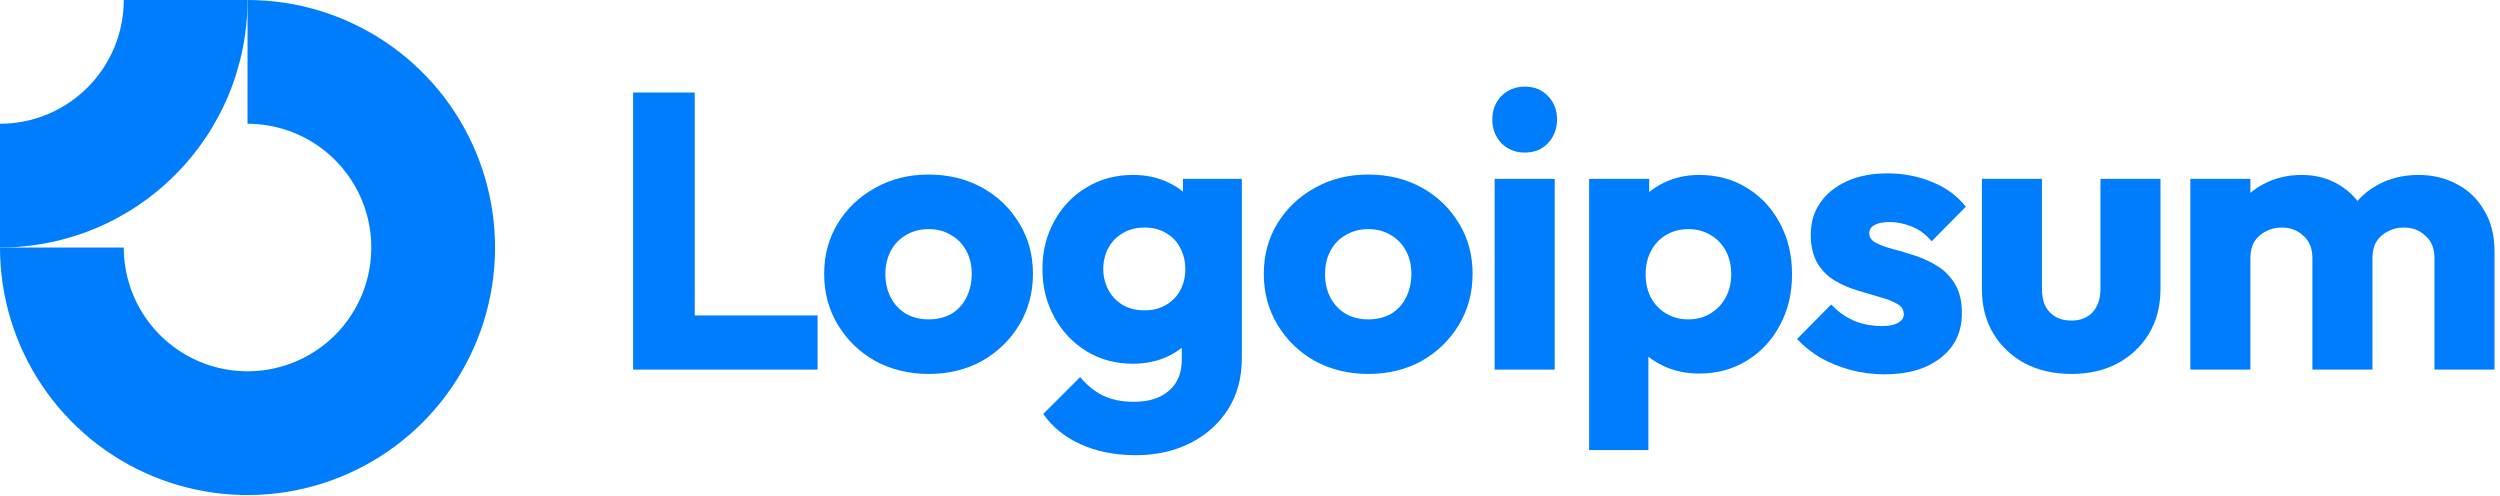
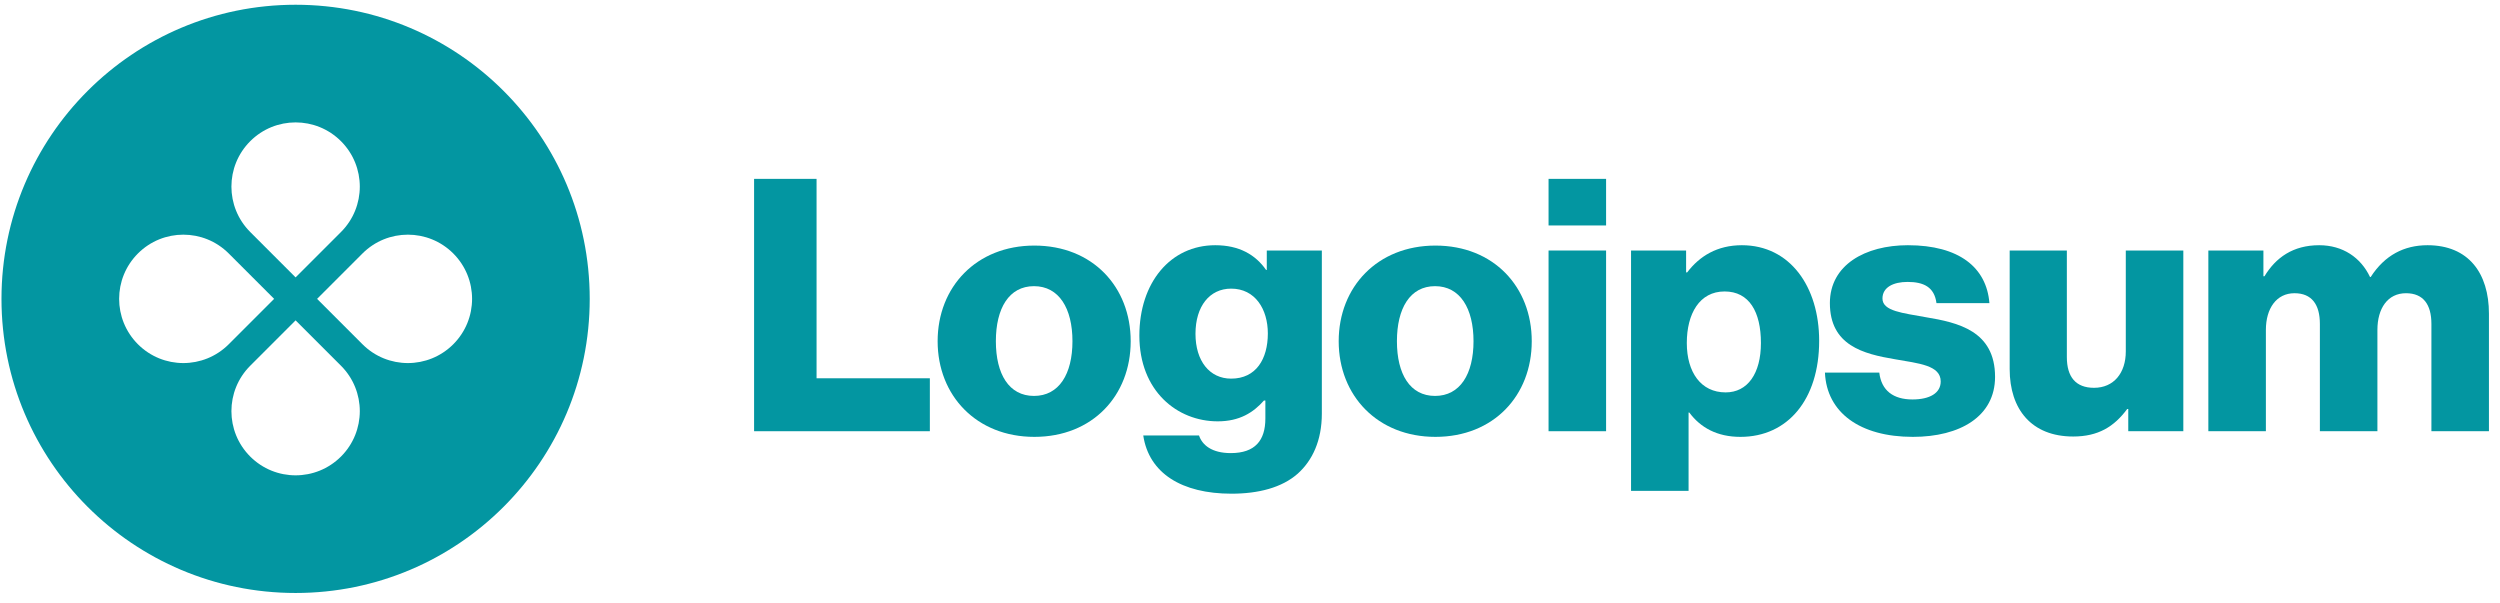
- <svg xmlns="http://www.w3.org/2000/svg" id="logo-87" width="202" height="40" viewBox="0 0 202 40" fill="none">
-   <path class="ccustom" fill-rule="evenodd" clip-rule="evenodd" d="M25.556 11.685C23.911 10.586 21.978 10 20 10V0C23.956 0 27.822 1.173 31.111 3.371C34.4 5.568 36.964 8.692 38.478 12.346C39.991 16.001 40.387 20.022 39.616 23.902C38.844 27.781 36.939 31.345 34.142 34.142C31.345 36.939 27.781 38.844 23.902 39.616C20.022 40.387 16.001 39.991 12.346 38.478C8.692 36.964 5.568 34.4 3.371 31.111C1.173 27.822 0 23.956 0 20H10C10 21.978 10.586 23.911 11.685 25.556C12.784 27.2 14.346 28.482 16.173 29.239C18 29.996 20.011 30.194 21.951 29.808C23.891 29.422 25.672 28.47 27.071 27.071C28.47 25.672 29.422 23.891 29.808 21.951C30.194 20.011 29.996 18 29.239 16.173C28.482 14.346 27.2 12.784 25.556 11.685Z" fill="#007DFC" />
-   <path class="ccustom" fill-rule="evenodd" clip-rule="evenodd" d="M10 1.47023e-06C10 1.313 9.741 2.614 9.239 3.827C8.736 5.04 8 6.142 7.071 7.071C6.142 8 5.04 8.736 3.827 9.239C2.614 9.741 1.313 10 6.15916e-06 10L5.72205e-06 20C2.626 20 5.227 19.483 7.654 18.478C10.08 17.473 12.285 15.999 14.142 14.142C15.999 12.285 17.473 10.08 18.478 7.654C19.483 5.227 20 2.626 20 -3.8147e-06L10 1.47023e-06Z" fill="#007DFC" />
-   <path class="ccustom" d="M125.619 14.453H120.767V29.865H125.619V14.453Z" fill="#007DFC" />
-   <path class="ccustom" d="M121.307 11.567C121.814 12.074 122.448 12.328 123.209 12.328C123.97 12.328 124.594 12.074 125.08 11.567C125.567 11.038 125.81 10.404 125.81 9.664C125.81 8.903 125.567 8.268 125.08 7.761C124.594 7.254 123.97 7 123.209 7C122.448 7 121.814 7.254 121.307 7.761C120.82 8.268 120.577 8.903 120.577 9.664C120.577 10.404 120.82 11.038 121.307 11.567Z" fill="#007DFC" />
-   <path class="ccustom" d="M51.156 29.865V7.476H56.135V25.488H66.061V29.865H51.156Z" fill="#007DFC" />
-   <path class="ccustom" fill-rule="evenodd" clip-rule="evenodd" d="M75.027 30.214C73.442 30.214 72.004 29.865 70.715 29.167C69.446 28.448 68.442 27.476 67.702 26.25C66.962 25.023 66.592 23.649 66.592 22.127C66.592 20.605 66.962 19.241 67.702 18.036C68.442 16.831 69.446 15.88 70.715 15.182C71.983 14.463 73.421 14.104 75.027 14.104C76.634 14.104 78.072 14.453 79.34 15.15C80.609 15.848 81.613 16.81 82.353 18.036C83.093 19.241 83.463 20.605 83.463 22.127C83.463 23.649 83.093 25.023 82.353 26.25C81.613 27.476 80.609 28.448 79.34 29.167C78.072 29.865 76.634 30.214 75.027 30.214ZM75.027 25.806C75.725 25.806 76.338 25.658 76.867 25.362C77.395 25.044 77.797 24.611 78.072 24.061C78.368 23.491 78.516 22.846 78.516 22.127C78.516 21.408 78.368 20.784 78.072 20.256C77.776 19.706 77.364 19.283 76.835 18.987C76.328 18.67 75.725 18.512 75.027 18.512C74.351 18.512 73.748 18.67 73.22 18.987C72.691 19.283 72.279 19.706 71.983 20.256C71.687 20.806 71.539 21.44 71.539 22.159C71.539 22.856 71.687 23.491 71.983 24.061C72.279 24.611 72.691 25.044 73.22 25.362C73.748 25.658 74.351 25.806 75.027 25.806Z" fill="#007DFC" />
-   <path class="ccustom" fill-rule="evenodd" clip-rule="evenodd" d="M87.306 35.89C88.595 36.482 90.086 36.778 91.777 36.778C93.426 36.778 94.896 36.45 96.185 35.795C97.475 35.14 98.49 34.231 99.23 33.068C99.969 31.905 100.34 30.531 100.34 28.945V14.453H95.583V15.488C95.229 15.19 94.827 14.94 94.378 14.738C93.553 14.336 92.612 14.135 91.555 14.135C90.139 14.135 88.881 14.474 87.781 15.15C86.682 15.806 85.815 16.715 85.181 17.877C84.547 19.019 84.23 20.309 84.23 21.746C84.23 23.163 84.547 24.453 85.181 25.615C85.815 26.778 86.682 27.698 87.781 28.374C88.881 29.051 90.139 29.389 91.555 29.389C92.591 29.389 93.532 29.188 94.378 28.787C94.787 28.592 95.157 28.363 95.487 28.099V29.072C95.487 30.15 95.139 30.985 94.441 31.577C93.764 32.169 92.824 32.465 91.619 32.465C90.646 32.465 89.811 32.296 89.113 31.958C88.437 31.62 87.824 31.123 87.274 30.467L84.293 33.448C85.033 34.505 86.037 35.319 87.306 35.89ZM94.219 24.632C93.733 24.928 93.151 25.076 92.475 25.076C91.798 25.076 91.206 24.928 90.699 24.632C90.213 24.336 89.832 23.934 89.557 23.427C89.282 22.899 89.145 22.338 89.145 21.746C89.145 21.112 89.282 20.541 89.557 20.034C89.832 19.526 90.223 19.125 90.731 18.829C91.238 18.533 91.819 18.385 92.475 18.385C93.151 18.385 93.733 18.533 94.219 18.829C94.726 19.125 95.107 19.526 95.361 20.034C95.635 20.541 95.773 21.112 95.773 21.746C95.773 22.381 95.635 22.951 95.361 23.459C95.107 23.945 94.726 24.336 94.219 24.632Z" fill="#007DFC" />
-   <path class="ccustom" fill-rule="evenodd" clip-rule="evenodd" d="M110.551 30.214C108.965 30.214 107.527 29.865 106.238 29.167C104.969 28.448 103.965 27.476 103.225 26.25C102.485 25.023 102.115 23.649 102.115 22.127C102.115 20.605 102.485 19.241 103.225 18.036C103.965 16.831 104.969 15.88 106.238 15.182C107.506 14.463 108.944 14.104 110.551 14.104C112.157 14.104 113.595 14.453 114.863 15.15C116.132 15.848 117.136 16.81 117.876 18.036C118.616 19.241 118.986 20.605 118.986 22.127C118.986 23.649 118.616 25.023 117.876 26.25C117.136 27.476 116.132 28.448 114.863 29.167C113.595 29.865 112.157 30.214 110.551 30.214ZM110.551 25.806C111.248 25.806 111.861 25.658 112.39 25.362C112.918 25.044 113.32 24.611 113.595 24.061C113.891 23.491 114.039 22.846 114.039 22.127C114.039 21.408 113.891 20.784 113.595 20.256C113.299 19.706 112.887 19.283 112.358 18.987C111.851 18.67 111.248 18.512 110.551 18.512C109.874 18.512 109.271 18.67 108.743 18.987C108.214 19.283 107.802 19.706 107.506 20.256C107.21 20.806 107.062 21.44 107.062 22.159C107.062 22.856 107.21 23.491 107.506 24.061C107.802 24.611 108.214 25.044 108.743 25.362C109.271 25.658 109.874 25.806 110.551 25.806Z" fill="#007DFC" />
-   <path class="ccustom" fill-rule="evenodd" clip-rule="evenodd" d="M137.281 30.182C136.246 30.182 135.294 29.981 134.427 29.579C133.971 29.368 133.559 29.116 133.191 28.822V36.366H128.402V14.453H133.254V15.516C133.606 15.228 133.997 14.979 134.427 14.77C135.294 14.347 136.246 14.135 137.281 14.135C138.74 14.135 140.03 14.484 141.15 15.182C142.292 15.88 143.18 16.831 143.814 18.036C144.47 19.241 144.797 20.615 144.797 22.159C144.797 23.702 144.47 25.076 143.814 26.281C143.18 27.486 142.292 28.438 141.15 29.135C140.03 29.833 138.74 30.182 137.281 30.182ZM136.394 25.806C137.091 25.806 137.694 25.647 138.201 25.33C138.73 25.013 139.142 24.579 139.438 24.03C139.734 23.48 139.882 22.856 139.882 22.159C139.882 21.44 139.734 20.806 139.438 20.256C139.142 19.706 138.73 19.283 138.201 18.987C137.694 18.67 137.102 18.512 136.425 18.512C135.749 18.512 135.146 18.67 134.618 18.987C134.11 19.283 133.709 19.706 133.413 20.256C133.117 20.806 132.969 21.44 132.969 22.159C132.969 22.856 133.106 23.48 133.381 24.03C133.677 24.579 134.089 25.013 134.618 25.33C135.146 25.647 135.738 25.806 136.394 25.806Z" fill="#007DFC" />
-   <path class="ccustom" d="M149.546 29.896C150.434 30.129 151.332 30.245 152.241 30.245C154.165 30.245 155.687 29.801 156.808 28.913C157.949 28.026 158.52 26.831 158.52 25.33C158.52 24.357 158.341 23.575 157.981 22.983C157.622 22.37 157.157 21.884 156.586 21.524C156.015 21.165 155.412 20.88 154.778 20.668C154.144 20.457 153.541 20.277 152.971 20.129C152.4 19.981 151.935 19.812 151.575 19.622C151.216 19.431 151.036 19.178 151.036 18.86C151.036 18.564 151.174 18.343 151.448 18.195C151.723 18.025 152.135 17.941 152.685 17.941C153.256 17.941 153.837 18.057 154.429 18.29C155.042 18.522 155.592 18.924 156.078 19.495L158.837 16.704C158.14 15.816 157.231 15.15 156.11 14.706C155.011 14.241 153.806 14.008 152.495 14.008C151.248 14.008 150.159 14.22 149.229 14.643C148.298 15.066 147.579 15.647 147.072 16.387C146.565 17.106 146.311 17.962 146.311 18.956C146.311 19.886 146.491 20.658 146.85 21.271C147.209 21.863 147.675 22.328 148.245 22.666C148.816 23.004 149.419 23.269 150.053 23.459C150.687 23.649 151.29 23.829 151.861 23.998C152.431 24.146 152.897 24.326 153.256 24.537C153.637 24.727 153.827 25.013 153.827 25.393C153.827 25.689 153.668 25.922 153.351 26.091C153.055 26.26 152.622 26.345 152.051 26.345C151.226 26.345 150.465 26.197 149.768 25.901C149.07 25.584 148.467 25.15 147.96 24.601L145.201 27.391C145.73 27.962 146.364 28.47 147.104 28.913C147.865 29.336 148.679 29.664 149.546 29.896Z" fill="#007DFC" />
-   <path class="ccustom" d="M167.368 30.214C165.952 30.214 164.694 29.928 163.595 29.357C162.516 28.765 161.671 27.962 161.058 26.947C160.444 25.911 160.138 24.727 160.138 23.395V14.453H164.99V23.332C164.99 23.86 165.074 24.315 165.244 24.696C165.434 25.076 165.709 25.372 166.068 25.584C166.428 25.795 166.861 25.901 167.368 25.901C168.087 25.901 168.658 25.679 169.081 25.235C169.504 24.77 169.715 24.135 169.715 23.332V14.453H174.567V23.364C174.567 24.717 174.261 25.911 173.647 26.947C173.034 27.962 172.189 28.765 171.11 29.357C170.032 29.928 168.785 30.214 167.368 30.214Z" fill="#007DFC" />
-   <path class="ccustom" d="M181.831 14.453H176.979V29.865H181.831V20.858C181.831 20.33 181.937 19.886 182.148 19.526C182.381 19.167 182.688 18.892 183.068 18.702C183.449 18.491 183.882 18.385 184.368 18.385C185.066 18.385 185.647 18.607 186.112 19.051C186.599 19.474 186.842 20.076 186.842 20.858V29.865H191.694V20.858C191.694 20.33 191.8 19.886 192.011 19.526C192.244 19.167 192.55 18.892 192.931 18.702C193.311 18.491 193.745 18.385 194.231 18.385C194.929 18.385 195.51 18.607 195.975 19.051C196.461 19.474 196.704 20.076 196.704 20.858V29.865H201.557V20.319C201.557 19.03 201.282 17.93 200.732 17.021C200.203 16.091 199.474 15.383 198.544 14.896C197.635 14.389 196.588 14.135 195.404 14.135C194.199 14.135 193.11 14.4 192.138 14.928C191.506 15.265 190.954 15.7 190.481 16.232C190.04 15.675 189.504 15.219 188.871 14.865C188.026 14.379 187.064 14.135 185.986 14.135C184.844 14.135 183.819 14.379 182.91 14.865C182.514 15.067 182.155 15.309 181.831 15.592V14.453Z" fill="#007DFC" />
+ <svg xmlns="http://www.w3.org/2000/svg" id="logo-52" width="170" height="41" viewBox="0 0 170 41" fill="none">
+   <path d="M51.278 29.323H63.23V25.723H55.526V12.163H51.278V29.323Z" class="cneutral" fill="#0396a1" />
+   <path d="M70.311 26.923C68.607 26.923 67.719 25.435 67.719 23.203C67.719 20.971 68.607 19.459 70.311 19.459C72.015 19.459 72.927 20.971 72.927 23.203C72.927 25.435 72.015 26.923 70.311 26.923ZM70.335 29.707C74.295 29.707 76.887 26.899 76.887 23.203C76.887 19.507 74.295 16.699 70.335 16.699C66.399 16.699 63.759 19.507 63.759 23.203C63.759 26.899 66.399 29.707 70.335 29.707Z" class="cneutral" fill="#0396a1" />
+   <path d="M83.741 33.571C85.565 33.571 87.173 33.163 88.253 32.203C89.237 31.315 89.885 29.971 89.885 28.123V17.035H86.141V18.355H86.093C85.373 17.323 84.269 16.675 82.637 16.675C79.589 16.675 77.477 19.219 77.477 22.819C77.477 26.587 80.045 28.651 82.805 28.651C84.293 28.651 85.229 28.051 85.949 27.235H86.045V28.459C86.045 29.947 85.349 30.811 83.693 30.811C82.397 30.811 81.749 30.259 81.533 29.611H77.741C78.125 32.179 80.357 33.571 83.741 33.571ZM83.717 25.747C82.253 25.747 81.293 24.547 81.293 22.699C81.293 20.827 82.253 19.627 83.717 19.627C85.349 19.627 86.213 21.019 86.213 22.675C86.213 24.403 85.421 25.747 83.717 25.747Z" class="cneutral" fill="#0396a1" />
+   <path d="M97.583 26.923C95.879 26.923 94.991 25.435 94.991 23.203C94.991 20.971 95.879 19.459 97.583 19.459C99.287 19.459 100.199 20.971 100.199 23.203C100.199 25.435 99.287 26.923 97.583 26.923ZM97.607 29.707C101.567 29.707 104.159 26.899 104.159 23.203C104.159 19.507 101.567 16.699 97.607 16.699C93.671 16.699 91.031 19.507 91.031 23.203C91.031 26.899 93.671 29.707 97.607 29.707Z" class="cneutral" fill="#0396a1" />
+   <path d="M105.302 29.323H109.214V17.035H105.302V29.323ZM105.302 15.331H109.214V12.163H105.302V15.331Z" class="cneutral" fill="#0396a1" />
+   <path d="M110.911 33.379H114.823V28.051H114.871C115.639 29.083 116.767 29.707 118.351 29.707C121.567 29.707 123.703 27.163 123.703 23.179C123.703 19.483 121.711 16.675 118.447 16.675C116.767 16.675 115.567 17.419 114.727 18.523H114.655V17.035H110.911V33.379ZM117.343 26.683C115.663 26.683 114.703 25.315 114.703 23.323C114.703 21.331 115.567 19.819 117.271 19.819C118.951 19.819 119.743 21.211 119.743 23.323C119.743 25.411 118.831 26.683 117.343 26.683Z" class="cneutral" fill="#0396a1" />
+   <path d="M130.072 29.707C133.288 29.707 135.664 28.315 135.664 25.627C135.664 22.483 133.12 21.931 130.96 21.571C129.4 21.283 128.008 21.163 128.008 20.299C128.008 19.531 128.752 19.171 129.712 19.171C130.792 19.171 131.536 19.507 131.68 20.611H135.28C135.088 18.187 133.216 16.675 129.736 16.675C126.832 16.675 124.432 18.019 124.432 20.611C124.432 23.491 126.712 24.067 128.848 24.427C130.48 24.715 131.968 24.835 131.968 25.939C131.968 26.731 131.224 27.163 130.048 27.163C128.752 27.163 127.936 26.563 127.792 25.339H124.096C124.216 28.051 126.472 29.707 130.072 29.707Z" class="cneutral" fill="#0396a1" />
+   <path d="M140.978 29.683C142.682 29.683 143.762 29.011 144.65 27.811H144.722V29.323H148.466V17.035H144.554V23.899C144.554 25.363 143.738 26.371 142.394 26.371C141.146 26.371 140.546 25.627 140.546 24.283V17.035H136.658V25.099C136.658 27.835 138.146 29.683 140.978 29.683Z" class="cneutral" fill="#0396a1" />
+   <path d="M150.168 29.323H154.08V22.435C154.08 20.971 154.8 19.939 156.024 19.939C157.2 19.939 157.752 20.707 157.752 22.027V29.323H161.664V22.435C161.664 20.971 162.36 19.939 163.608 19.939C164.784 19.939 165.336 20.707 165.336 22.027V29.323H169.248V21.331C169.248 18.571 167.856 16.675 165.072 16.675C163.488 16.675 162.168 17.347 161.208 18.835H161.16C160.536 17.515 159.312 16.675 157.704 16.675C155.928 16.675 154.752 17.515 153.984 18.787H153.912V17.035H150.168V29.323Z" class="cneutral" fill="#0396a1" />
+   <path fill-rule="evenodd" clip-rule="evenodd" d="M20.101 40.323C31.147 40.323 40.101 31.369 40.101 20.323C40.101 9.278 31.147 0.323 20.101 0.323C9.056 0.323 0.101 9.278 0.101 20.323C0.101 31.369 9.056 40.323 20.101 40.323ZM23.188 15.776C24.893 14.071 24.893 11.307 23.188 9.602C21.483 7.897 18.719 7.897 17.015 9.602C15.31 11.307 15.31 14.071 17.015 15.776L20.101 18.863L23.188 15.776ZM24.649 23.41C26.354 25.115 29.118 25.115 30.823 23.41C32.528 21.705 32.528 18.941 30.823 17.236C29.118 15.531 26.354 15.531 24.649 17.236L21.562 20.323L24.649 23.41ZM23.188 31.045C24.893 29.34 24.893 26.576 23.188 24.871L20.101 21.784L17.015 24.871C15.31 26.576 15.31 29.34 17.015 31.045C18.719 32.749 21.483 32.749 23.188 31.045ZM9.38 23.41C7.675 21.705 7.675 18.941 9.38 17.236C11.085 15.531 13.849 15.531 15.554 17.236L18.641 20.323L15.554 23.41C13.849 25.115 11.085 25.115 9.38 23.41Z" class="ccustom" fill="#0396a1" />
</svg>
